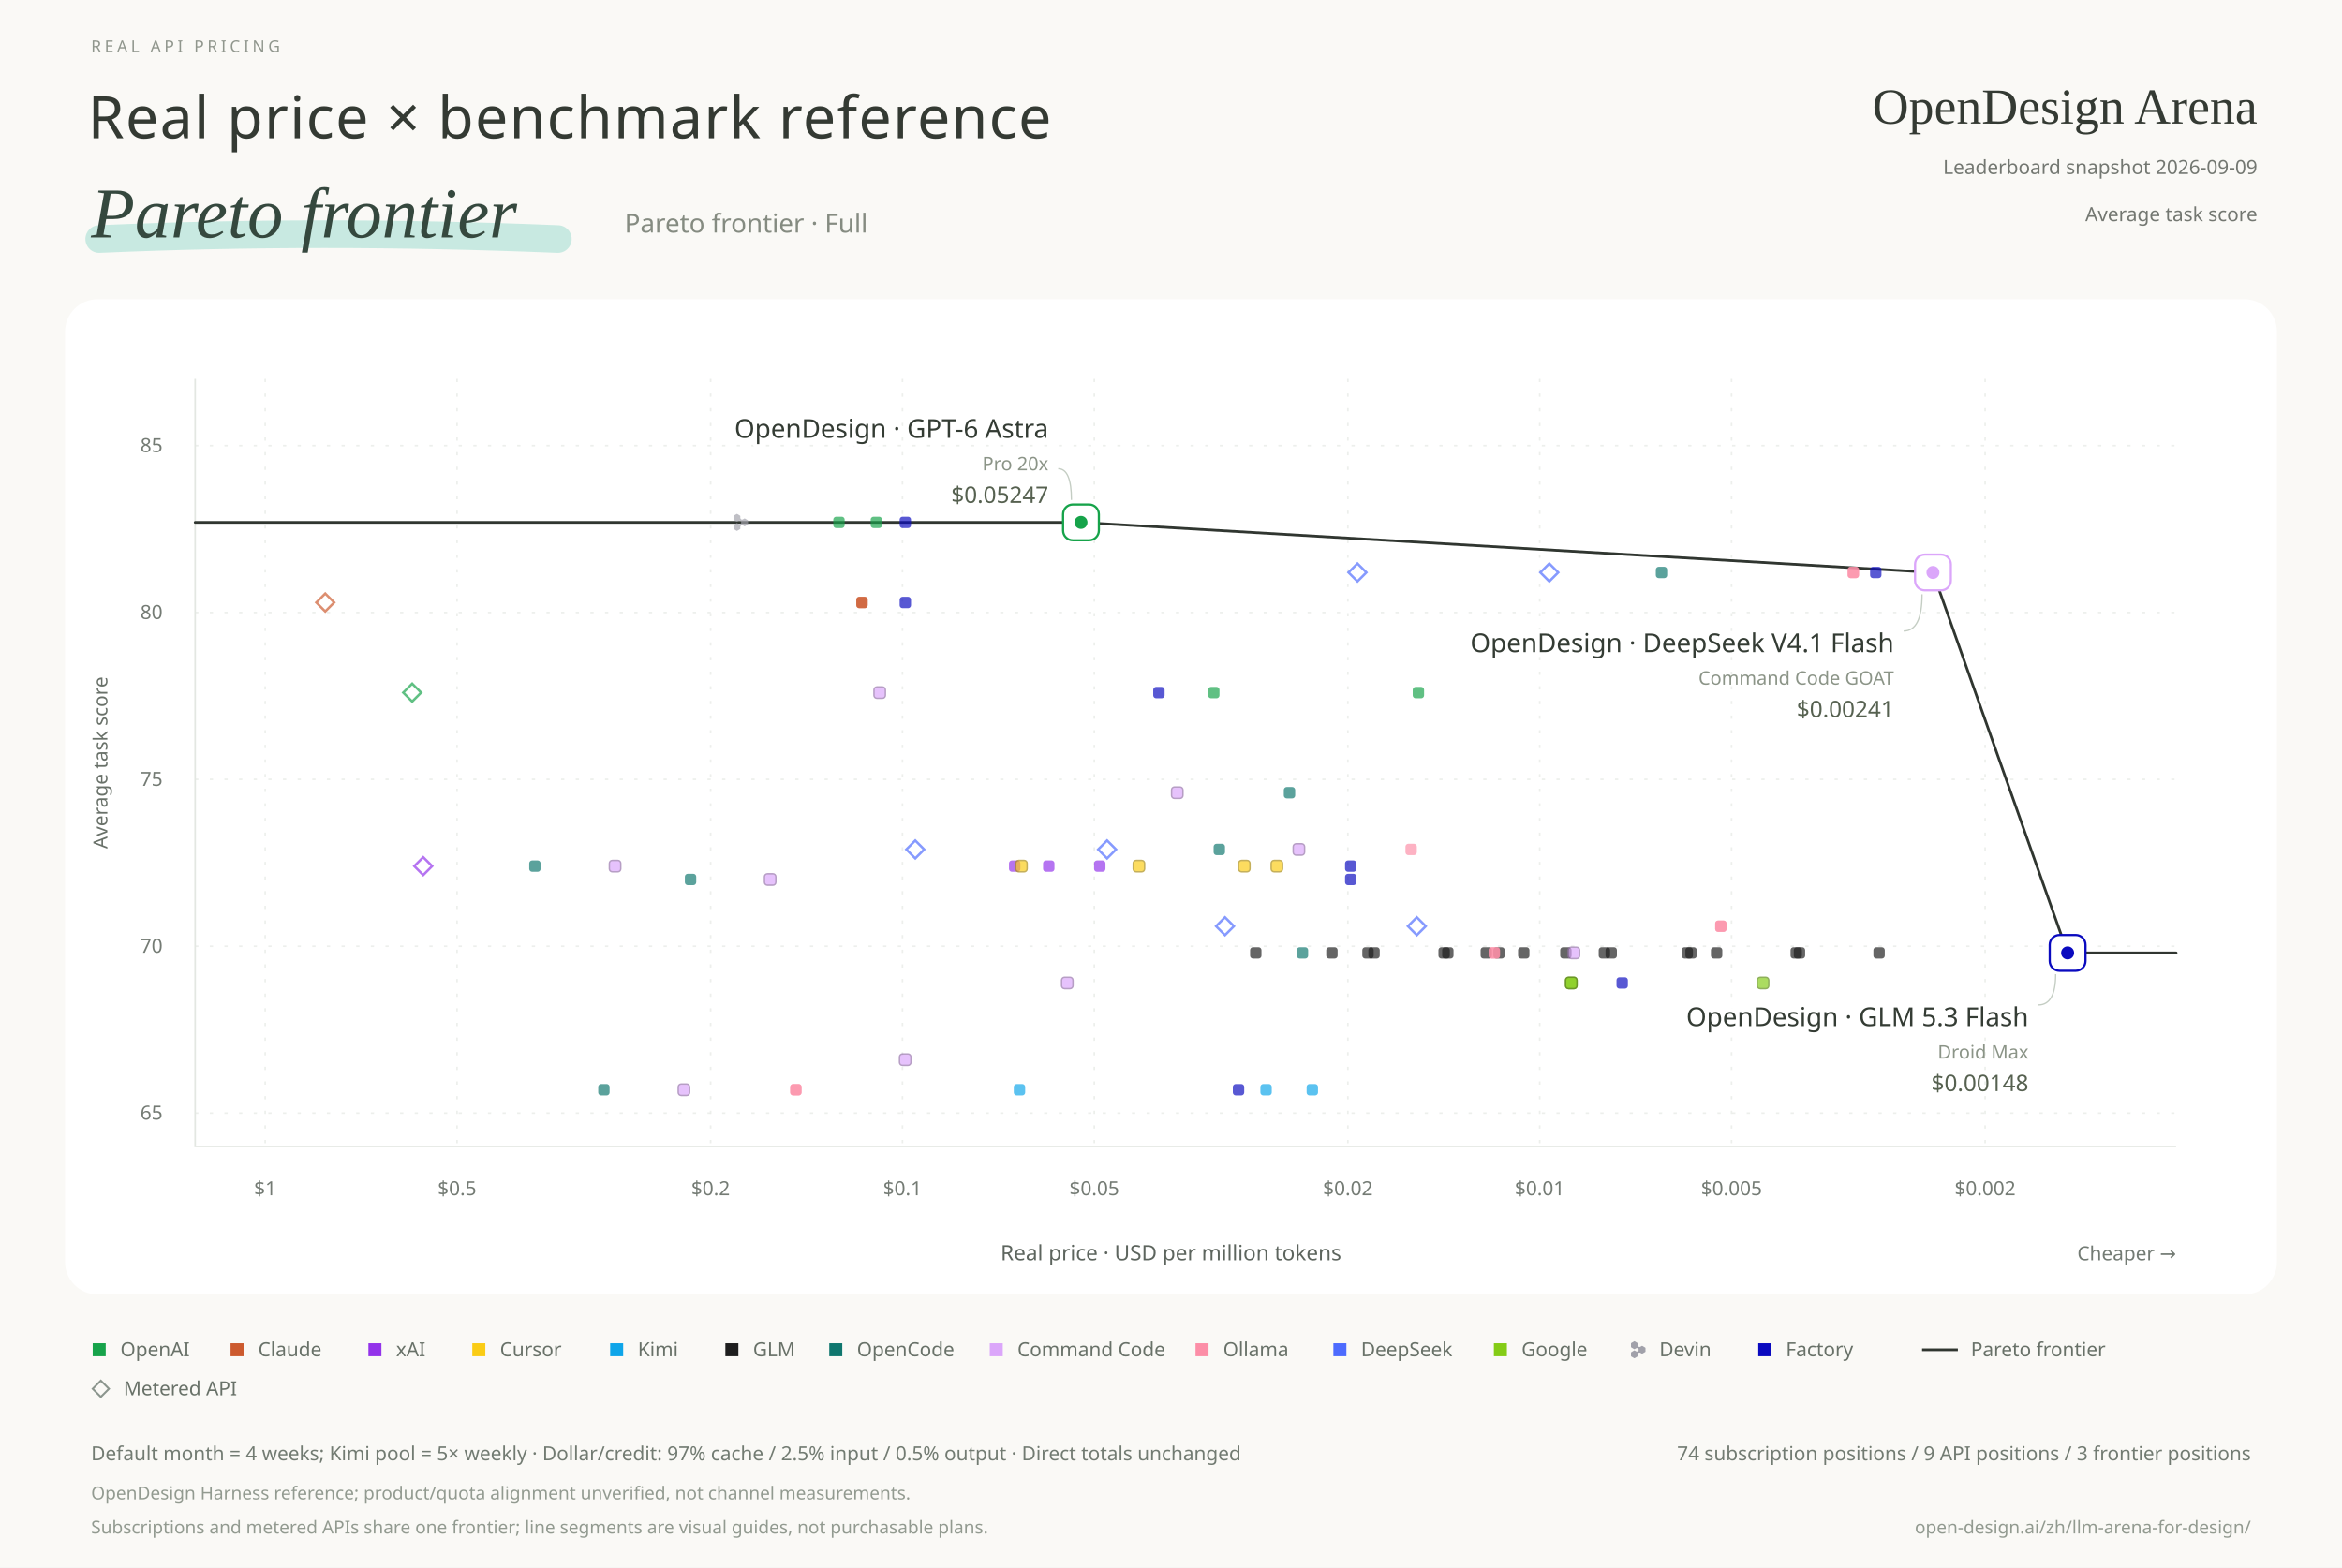
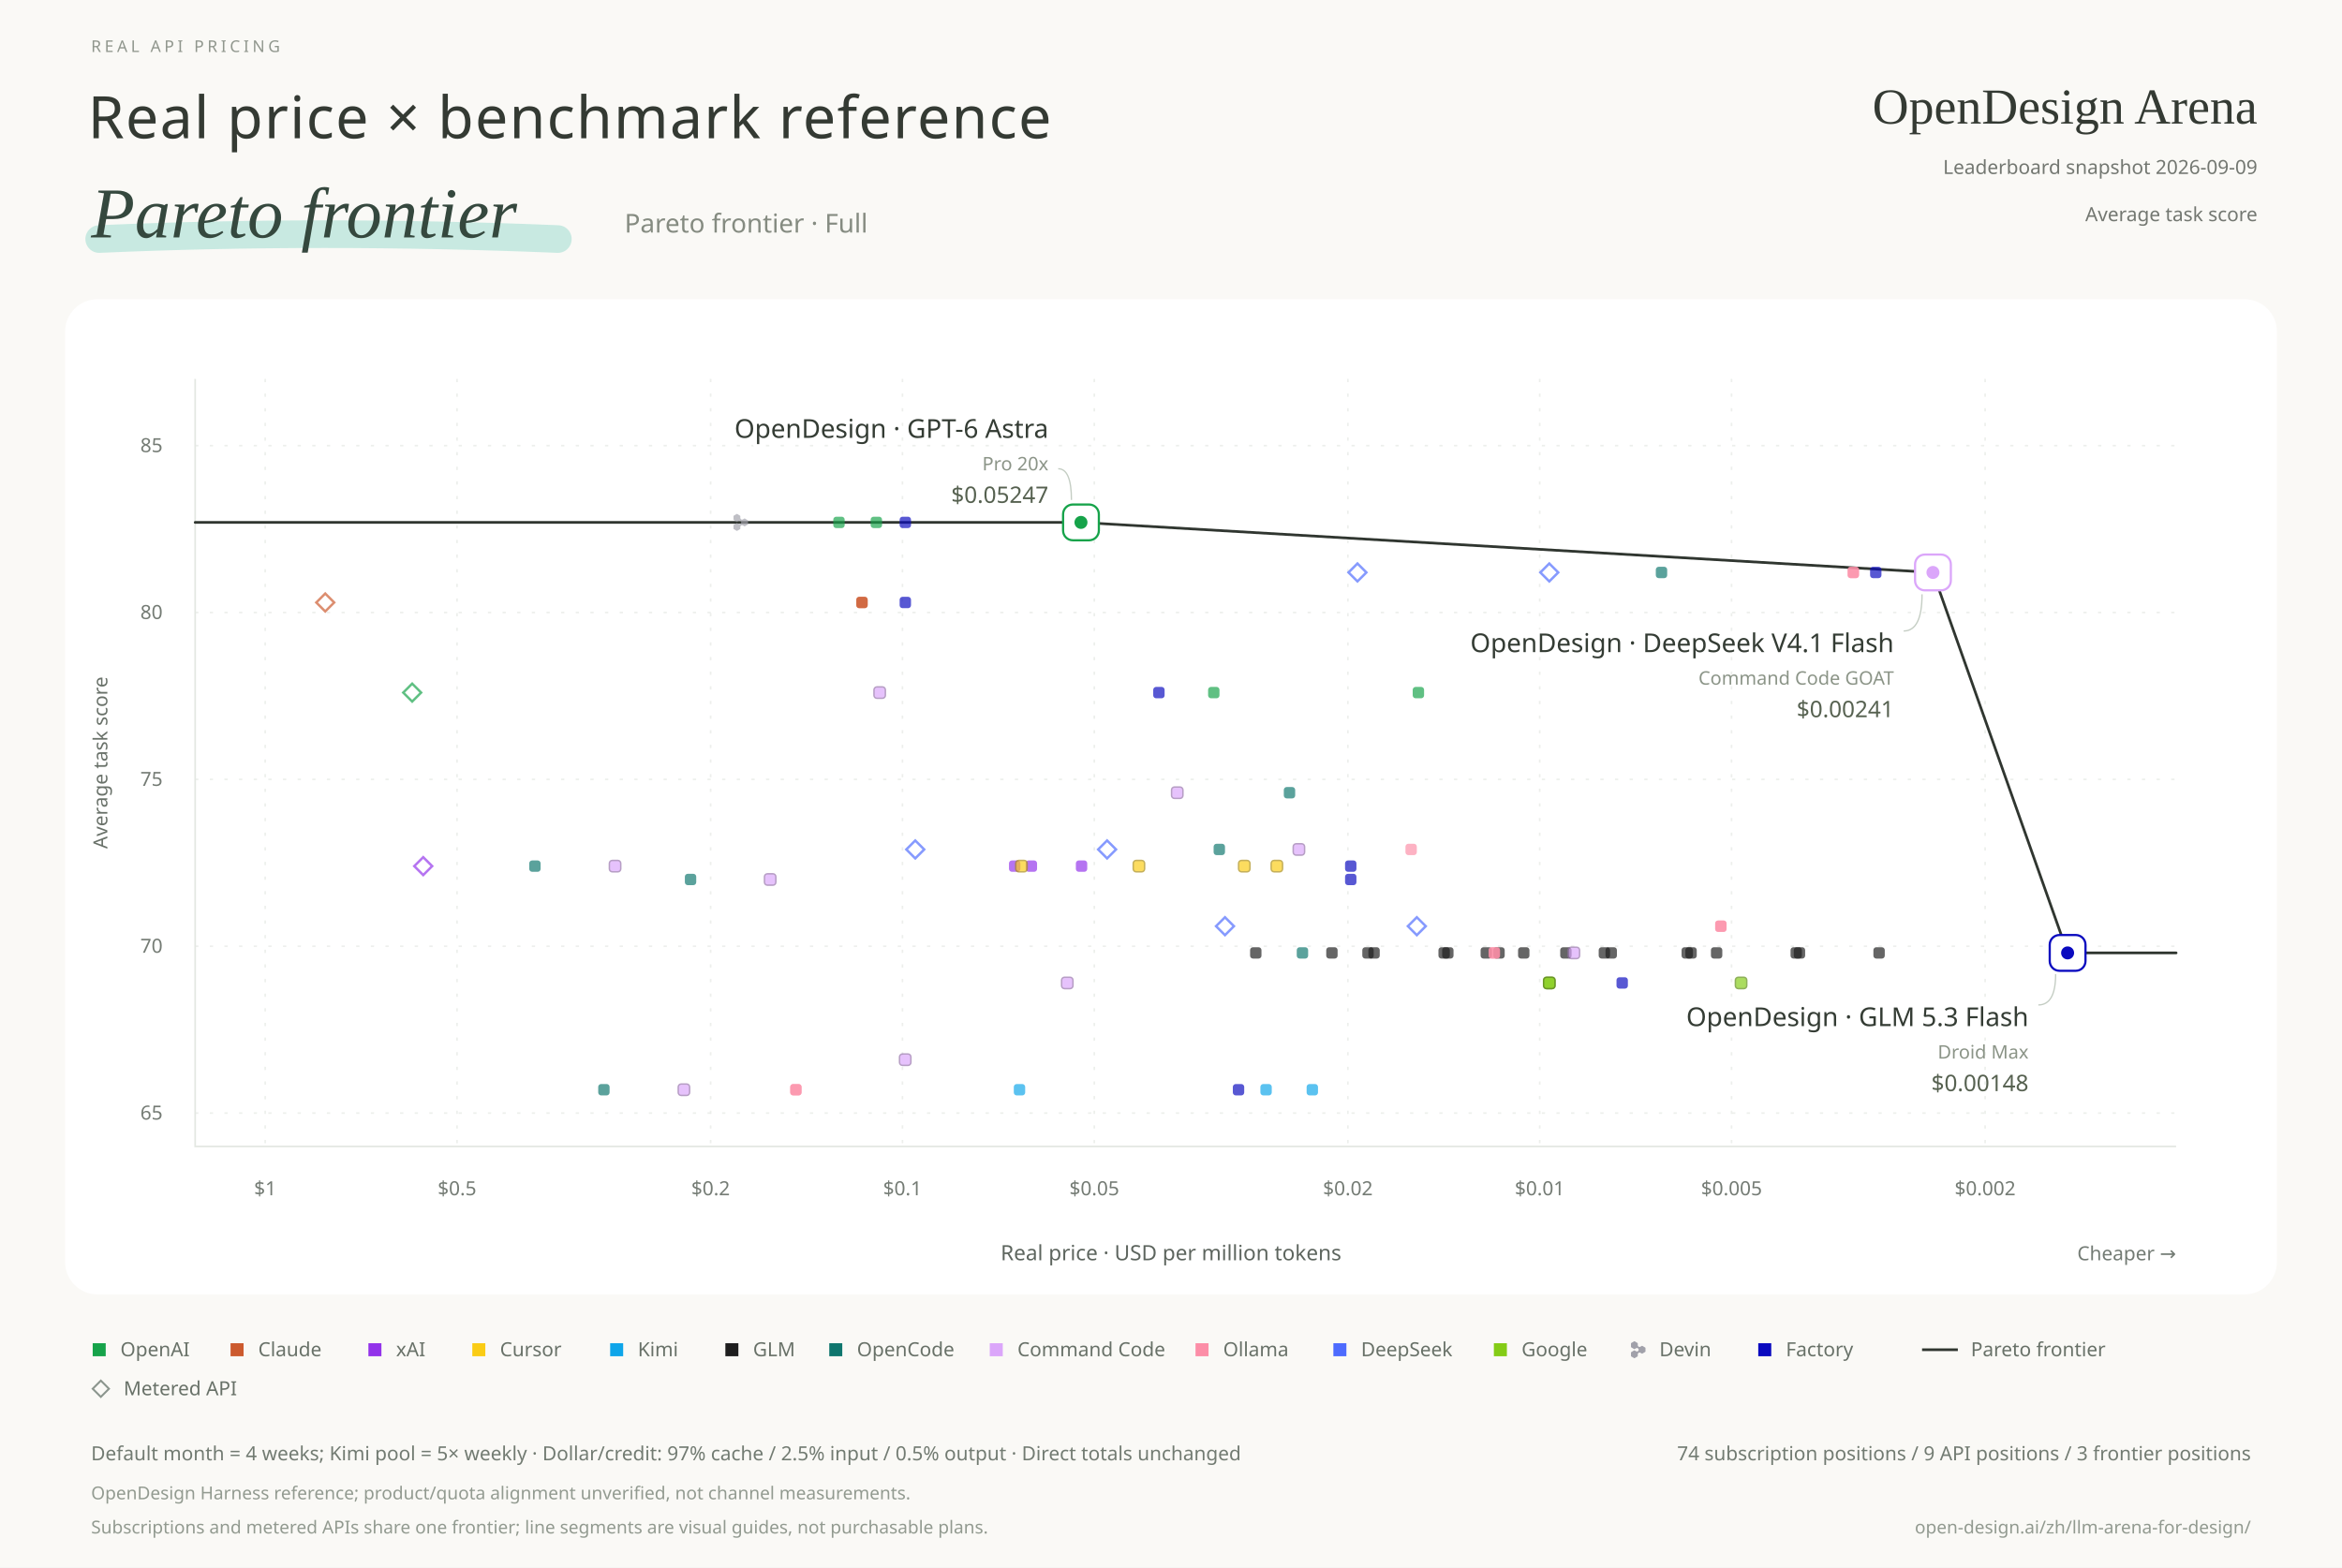
<svg xmlns="http://www.w3.org/2000/svg" width="1440" height="964" viewBox="0 0 1440 964" role="img" aria-labelledby="title desc">
  <style>text{font-family:"Microsoft YaHei","Segoe UI",sans-serif} .serif{font-family:"Times New Roman",serif} .number{font-family:"Segoe UI",sans-serif;font-variant-numeric:tabular-nums} .label-name{paint-order:stroke;stroke:#fff;stroke-width:5px;stroke-linejoin:round} .point:hover{opacity:1}</style>
  <rect width="1440" height="964" fill="#FAF9F6" />
  <text x="56.000" y="32.000" font-size="10" fill="#90968D" text-anchor="start" font-weight="400" letter-spacing="2.1">REAL API PRICING</text>
  <text x="54.000" y="85.000" font-size="36" fill="#343A33" text-anchor="start" font-weight="300" letter-spacing=".8">Real price × benchmark reference</text>
  <path d="M61 147 Q197 141 343 147" stroke="#9FDDD0" stroke-width="17" stroke-linecap="round" opacity=".55" fill="none" />
  <text x="56.000" y="146.000" font-size="44" fill="#35483E" text-anchor="start" font-weight="400" class="serif" font-style="italic">Pareto frontier</text>
  <text x="384.000" y="143.000" font-size="16" fill="#858B81" text-anchor="start" font-weight="300">Pareto frontier · Full</text>
  <text x="1388.000" y="76.000" font-size="31" fill="#343A33" text-anchor="end" font-weight="400" class="serif">OpenDesign Arena</text>
  <text x="1388.000" y="107.000" font-size="12" fill="#737771" text-anchor="end" font-weight="400">Leaderboard snapshot  2026-09-09</text>
  <text x="1388.000" y="136.000" font-size="12" fill="#737771" text-anchor="end" font-weight="400">Average task score</text>
  <rect x="40" y="184" width="1360" height="612" rx="20" fill="#FFFFFF" />
  <path d="M1220.574 233V705" stroke="#E8EBE7" stroke-dasharray="2 7" opacity=".8" />
  <text x="1220.574" y="735.000" font-size="12" fill="#747B74" text-anchor="middle" font-weight="400" class="number">$0.002</text>
  <path d="M1064.654 233V705" stroke="#E8EBE7" stroke-dasharray="2 7" opacity=".8" />
  <text x="1064.654" y="735.000" font-size="12" fill="#747B74" text-anchor="middle" font-weight="400" class="number">$0.005</text>
  <path d="M946.705 233V705" stroke="#E8EBE7" stroke-dasharray="2 7" opacity=".8" />
  <text x="946.705" y="735.000" font-size="12" fill="#747B74" text-anchor="middle" font-weight="400" class="number">$0.01</text>
  <path d="M828.756 233V705" stroke="#E8EBE7" stroke-dasharray="2 7" opacity=".8" />
  <text x="828.756" y="735.000" font-size="12" fill="#747B74" text-anchor="middle" font-weight="400" class="number">$0.02</text>
  <path d="M672.835 233V705" stroke="#E8EBE7" stroke-dasharray="2 7" opacity=".8" />
  <text x="672.835" y="735.000" font-size="12" fill="#747B74" text-anchor="middle" font-weight="400" class="number">$0.05</text>
  <path d="M554.886 233V705" stroke="#E8EBE7" stroke-dasharray="2 7" opacity=".8" />
  <text x="554.886" y="735.000" font-size="12" fill="#747B74" text-anchor="middle" font-weight="400" class="number">$0.1</text>
  <path d="M436.937 233V705" stroke="#E8EBE7" stroke-dasharray="2 7" opacity=".8" />
  <text x="436.937" y="735.000" font-size="12" fill="#747B74" text-anchor="middle" font-weight="400" class="number">$0.2</text>
  <path d="M281.016 233V705" stroke="#E8EBE7" stroke-dasharray="2 7" opacity=".8" />
  <text x="281.016" y="735.000" font-size="12" fill="#747B74" text-anchor="middle" font-weight="400" class="number">$0.5</text>
  <path d="M163.067 233V705" stroke="#E8EBE7" stroke-dasharray="2 7" opacity=".8" />
  <text x="163.067" y="735.000" font-size="12" fill="#747B74" text-anchor="middle" font-weight="400" class="number">$1</text>
  <path d="M120 684.478H1338" stroke="#E8EBE7" stroke-dasharray="2 7" opacity=".8" />
  <text x="100.000" y="688.478" font-size="12" fill="#747B74" text-anchor="end" font-weight="400" class="number">65</text>
  <path d="M120 581.870H1338" stroke="#E8EBE7" stroke-dasharray="2 7" opacity=".8" />
  <text x="100.000" y="585.870" font-size="12" fill="#747B74" text-anchor="end" font-weight="400" class="number">70</text>
  <path d="M120 479.261H1338" stroke="#E8EBE7" stroke-dasharray="2 7" opacity=".8" />
  <text x="100.000" y="483.261" font-size="12" fill="#747B74" text-anchor="end" font-weight="400" class="number">75</text>
  <path d="M120 376.652H1338" stroke="#E8EBE7" stroke-dasharray="2 7" opacity=".8" />
  <text x="100.000" y="380.652" font-size="12" fill="#747B74" text-anchor="end" font-weight="400" class="number">80</text>
  <path d="M120 274.043H1338" stroke="#E8EBE7" stroke-dasharray="2 7" opacity=".8" />
  <text x="100.000" y="278.043" font-size="12" fill="#747B74" text-anchor="end" font-weight="400" class="number">85</text>
  <path d="M120 233V705H1338" fill="none" stroke="#E3E7E2" />
  <text x="66.000" y="469.000" font-size="12" fill="#697169" text-anchor="middle" font-weight="400" transform="rotate(-90 66 469.0)">Average task score</text>
  <text x="720.000" y="775.000" font-size="13" fill="#5D655E" text-anchor="middle" font-weight="400">Real price · USD per million tokens</text>
  <text x="1338.000" y="775.000" font-size="12" fill="#737B74" text-anchor="end" font-weight="400">Cheaper →</text>
  <path id="frontier" d="M120.000,321.243 L664.643,321.243 L1188.490,352.026 L1271.288,585.974 L1338.000,585.974" fill="none" stroke="#303630" stroke-width="1.65" stroke-linecap="round" stroke-linejoin="round" />
  <g class="point" data-billing="subscription" data-frontier="false" data-price="0.032467532" data-score="77.6" data-x="746.309" data-y="425.904" transform="translate(746.309 425.904)">
    <rect x="-3.5" y="-3.5" width="7" height="7" rx="1.8" fill="#16A34A" opacity=".68" />
  </g>
  <g class="point" data-billing="subscription" data-frontier="false" data-price="0.015501473" data-score="77.6" data-x="872.113" data-y="425.904" transform="translate(872.113 425.904)">
    <rect x="-3.5" y="-3.5" width="7" height="7" rx="1.8" fill="#16A34A" opacity=".68" />
  </g>
  <g class="point" data-billing="subscription" data-frontier="false" data-price="0.12578616" data-score="82.7" data-x="515.848" data-y="321.243" transform="translate(515.848 321.243)">
    <rect x="-3.5" y="-3.5" width="7" height="7" rx="1.8" fill="#16A34A" opacity=".68" />
  </g>
  <g class="point" data-billing="subscription" data-frontier="true" data-price="0.052465897" data-score="82.7" data-x="664.643" data-y="321.243" transform="translate(664.643 321.243)">
    <rect x="-11" y="-11" width="22" height="22" rx="6" fill="#FFF" stroke="#16A34A" stroke-width="1.35" />
    <circle r="4" fill="#16A34A" />
  </g>
  <g class="point" data-billing="subscription" data-frontier="false" data-price="0.1793722" data-score="82.7" data-x="455.460" data-y="321.243" transform="translate(455.460 321.243)">
    <path transform="translate(-4.46 -5.23) scale(0.091)" d="M0 38.652V14.835C7.06768e-06 13.788 0.546 12.821 1.431 12.298L21.581 0.393C22.467 -0.131 23.558 -0.131 24.444 0.393L44.594 12.298C45.48 12.821 46.025 13.788 46.025 14.835V26.998C46.114 31.04 48.201 34.938 51.872 37.108C55.544 39.277 59.886 39.178 63.351 37.235L73.644 31.153C74.53 30.63 75.621 30.63 76.507 31.153L96.657 43.058C97.543 43.582 98.088 44.549 98.088 45.596V69.406C98.088 70.453 97.543 71.42 96.657 71.943L76.507 83.849C75.621 84.372 74.53 84.372 73.644 83.849L63.434 77.816C59.956 75.828 55.574 75.71 51.873 77.896C48.202 80.065 46.115 83.963 46.026 88.005V100.165C46.026 101.212 45.48 102.179 44.595 102.702L24.445 114.607C23.559 115.131 22.468 115.131 21.582 114.607L1.432 102.702C0.547 102.179 0.001 101.212 0.001 100.165V76.355C0.001 75.308 0.547 74.341 1.432 73.817L21.582 61.912C22.468 61.389 23.559 61.389 24.445 61.912L34.762 68.008C38.222 69.937 42.553 70.031 46.215 67.867C49.916 65.68 52.006 61.737 52.063 57.66C51.975 53.619 49.887 49.303 46.216 47.133C42.545 44.964 38.202 45.063 34.737 47.006L24.397 53.15C23.507 53.679 22.409 53.678 21.52 53.149L1.423 41.184C0.542 40.66 -7.06754e-06 39.695 0 38.652Z" fill="#A1A1AA" opacity="0.68" />
  </g>
-   <g class="point" data-billing="subscription" data-frontier="false" data-price="0.0089201249" data-score="68.9" data-x="966.150" data-y="604.443" transform="translate(966.150 604.443)">
+   <g class="point" data-billing="subscription" data-frontier="false" data-price="0.0096570048" data-score="68.9" data-x="952.644" data-y="604.443" transform="translate(952.644 604.443)">
    <rect x="-3.5" y="-3.5" width="7" height="7" rx="1.8" fill="#84CC16" opacity=".68" stroke="#5A8B0F" stroke-width=".9" />
  </g>
-   <g class="point" data-billing="subscription" data-frontier="false" data-price="0.0089236948" data-score="68.9" data-x="966.082" data-y="604.443" transform="translate(966.082 604.443)">
+   <g class="point" data-billing="subscription" data-frontier="false" data-price="0.0096608696" data-score="68.9" data-x="952.576" data-y="604.443" transform="translate(952.576 604.443)">
    <rect x="-3.5" y="-3.5" width="7" height="7" rx="1.8" fill="#84CC16" opacity=".68" stroke="#5A8B0F" stroke-width=".9" />
  </g>
-   <g class="point" data-billing="subscription" data-frontier="false" data-price="0.0044620705" data-score="68.9" data-x="1084.023" data-y="604.443" transform="translate(1084.023 604.443)">
+   <g class="point" data-billing="subscription" data-frontier="false" data-price="0.0048306763" data-score="68.9" data-x="1070.516" data-y="604.443" transform="translate(1070.516 604.443)">
    <rect x="-3.5" y="-3.5" width="7" height="7" rx="1.8" fill="#84CC16" opacity=".68" stroke="#5A8B0F" stroke-width=".9" />
  </g>
  <g class="point" data-billing="subscription" data-frontier="false" data-price="0.11574074" data-score="80.3" data-x="530.011" data-y="370.496" transform="translate(530.011 370.496)">
    <rect x="-3.5" y="-3.5" width="7" height="7" rx="1.8" fill="#CC5A2E" opacity=".68" />
  </g>
-   <g class="point" data-billing="subscription" data-frontier="false" data-price="0.058939096" data-score="72.4" data-x="644.846" data-y="532.617" transform="translate(644.846 532.617)">
+   <g class="point" data-billing="subscription" data-frontier="false" data-price="0.062761506" data-score="72.4" data-x="634.153" data-y="532.617" transform="translate(634.153 532.617)">
    <rect x="-3.5" y="-3.5" width="7" height="7" rx="1.8" fill="#9333EA" opacity=".68" />
  </g>
-   <g class="point" data-billing="subscription" data-frontier="false" data-price="0.049019608" data-score="72.4" data-x="676.205" data-y="532.617" transform="translate(676.205 532.617)">
+   <g class="point" data-billing="subscription" data-frontier="false" data-price="0.052356021" data-score="72.4" data-x="665.000" data-y="532.617" transform="translate(665.000 532.617)">
    <rect x="-3.5" y="-3.5" width="7" height="7" rx="1.8" fill="#9333EA" opacity=".68" />
  </g>
  <g class="point" data-billing="subscription" data-frontier="false" data-price="0.066666667" data-score="72.4" data-x="623.882" data-y="532.617" transform="translate(623.882 532.617)">
    <rect x="-3.5" y="-3.5" width="7" height="7" rx="1.8" fill="#9333EA" opacity=".68" />
  </g>
  <g class="point" data-billing="subscription" data-frontier="false" data-price="0.025849813" data-score="72.4" data-x="785.096" data-y="532.617" transform="translate(785.096 532.617)">
    <rect x="-3.5" y="-3.5" width="7" height="7" rx="1.8" fill="#FACC15" opacity=".68" stroke="#AA8B0E" stroke-width=".9" />
  </g>
  <g class="point" data-billing="subscription" data-frontier="false" data-price="0.065061809" data-score="72.4" data-x="628.028" data-y="532.617" transform="translate(628.028 532.617)">
    <rect x="-3.5" y="-3.5" width="7" height="7" rx="1.8" fill="#FACC15" opacity=".68" stroke="#AA8B0E" stroke-width=".9" />
  </g>
  <g class="point" data-billing="subscription" data-frontier="false" data-price="0.042553191" data-score="72.4" data-x="700.277" data-y="532.617" transform="translate(700.277 532.617)">
    <rect x="-3.5" y="-3.5" width="7" height="7" rx="1.8" fill="#FACC15" opacity=".68" stroke="#AA8B0E" stroke-width=".9" />
  </g>
  <g class="point" data-billing="subscription" data-frontier="false" data-price="0.029081039" data-score="72.4" data-x="765.054" data-y="532.617" transform="translate(765.054 532.617)">
    <rect x="-3.5" y="-3.5" width="7" height="7" rx="1.8" fill="#FACC15" opacity=".68" stroke="#AA8B0E" stroke-width=".9" />
  </g>
  <g class="point" data-billing="subscription" data-frontier="false" data-price="0.026878015" data-score="65.7" data-x="778.459" data-y="670.113" transform="translate(778.459 670.113)">
    <rect x="-3.5" y="-3.5" width="7" height="7" rx="1.8" fill="#0EA5E9" opacity=".68" />
  </g>
  <g class="point" data-billing="subscription" data-frontier="false" data-price="0.065517241" data-score="65.7" data-x="626.841" data-y="670.113" transform="translate(626.841 670.113)">
    <rect x="-3.5" y="-3.5" width="7" height="7" rx="1.8" fill="#0EA5E9" opacity=".68" />
  </g>
  <g class="point" data-billing="subscription" data-frontier="false" data-price="0.022742936" data-score="65.7" data-x="806.886" data-y="670.113" transform="translate(806.886 670.113)">
    <rect x="-3.5" y="-3.5" width="7" height="7" rx="1.8" fill="#0EA5E9" opacity=".68" />
  </g>
  <g class="point" data-billing="subscription" data-frontier="false" data-price="0.027896583" data-score="69.8" data-x="772.129" data-y="585.974" transform="translate(772.129 585.974)">
    <rect x="-3.5" y="-3.5" width="7" height="7" rx="1.8" fill="#1E1E1E" opacity=".68" />
  </g>
  <g class="point" data-billing="subscription" data-frontier="false" data-price="0.018597722" data-score="69.8" data-x="841.125" data-y="585.974" transform="translate(841.125 585.974)">
    <rect x="-3.5" y="-3.5" width="7" height="7" rx="1.8" fill="#1E1E1E" opacity=".68" />
  </g>
  <g class="point" data-billing="subscription" data-frontier="false" data-price="0.013937124" data-score="69.8" data-x="890.215" data-y="585.974" transform="translate(890.215 585.974)">
    <rect x="-3.5" y="-3.5" width="7" height="7" rx="1.8" fill="#1E1E1E" opacity=".68" />
  </g>
  <g class="point" data-billing="subscription" data-frontier="false" data-price="0.011584174" data-score="69.8" data-x="921.681" data-y="585.974" transform="translate(921.681 585.974)">
    <rect x="-3.5" y="-3.5" width="7" height="7" rx="1.8" fill="#1E1E1E" opacity=".68" />
  </g>
  <g class="point" data-billing="subscription" data-frontier="false" data-price="0.0077227827" data-score="69.8" data-x="990.677" data-y="585.974" transform="translate(990.677 585.974)">
    <rect x="-3.5" y="-3.5" width="7" height="7" rx="1.8" fill="#1E1E1E" opacity=".68" />
  </g>
  <g class="point" data-billing="subscription" data-frontier="false" data-price="0.0057874497" data-score="69.8" data-x="1039.767" data-y="585.974" transform="translate(1039.767 585.974)">
    <rect x="-3.5" y="-3.5" width="7" height="7" rx="1.8" fill="#1E1E1E" opacity=".68" />
  </g>
  <g class="point" data-billing="subscription" data-frontier="false" data-price="0.021186933" data-score="69.8" data-x="818.945" data-y="585.974" transform="translate(818.945 585.974)">
    <rect x="-3.5" y="-3.5" width="7" height="7" rx="1.8" fill="#1E1E1E" opacity=".68" />
  </g>
  <g class="point" data-billing="subscription" data-frontier="false" data-price="0.014124622" data-score="69.8" data-x="887.941" data-y="585.974" transform="translate(887.941 585.974)">
    <rect x="-3.5" y="-3.5" width="7" height="7" rx="1.8" fill="#1E1E1E" opacity=".68" />
  </g>
  <g class="point" data-billing="subscription" data-frontier="false" data-price="0.010593466" data-score="69.8" data-x="936.894" data-y="585.974" transform="translate(936.894 585.974)">
    <rect x="-3.5" y="-3.5" width="7" height="7" rx="1.8" fill="#1E1E1E" opacity=".68" />
  </g>
  <g class="point" data-billing="subscription" data-frontier="false" data-price="0.0058677565" data-score="69.8" data-x="1037.422" data-y="585.974" transform="translate(1037.422 585.974)">
    <rect x="-3.5" y="-3.5" width="7" height="7" rx="1.8" fill="#1E1E1E" opacity=".68" />
  </g>
  <g class="point" data-billing="subscription" data-frontier="false" data-price="0.0039118376" data-score="69.8" data-x="1106.418" data-y="585.974" transform="translate(1106.418 585.974)">
    <rect x="-3.5" y="-3.5" width="7" height="7" rx="1.8" fill="#1E1E1E" opacity=".68" />
  </g>
  <g class="point" data-billing="subscription" data-frontier="false" data-price="0.0029338782" data-score="69.8" data-x="1155.371" data-y="585.974" transform="translate(1155.371 585.974)">
    <rect x="-3.5" y="-3.5" width="7" height="7" rx="1.8" fill="#1E1E1E" opacity=".68" />
  </g>
  <g class="point" data-billing="subscription" data-frontier="false" data-price="0.018195371" data-score="69.8" data-x="844.847" data-y="585.974" transform="translate(844.847 585.974)">
    <rect x="-3.5" y="-3.5" width="7" height="7" rx="1.8" fill="#1E1E1E" opacity=".68" />
  </g>
  <g class="point" data-billing="subscription" data-frontier="false" data-price="0.012129322" data-score="69.8" data-x="913.856" data-y="585.974" transform="translate(913.856 585.974)">
    <rect x="-3.5" y="-3.5" width="7" height="7" rx="1.8" fill="#1E1E1E" opacity=".68" />
  </g>
  <g class="point" data-billing="subscription" data-frontier="false" data-price="0.009097165" data-score="69.8" data-x="962.806" data-y="585.974" transform="translate(962.806 585.974)">
    <rect x="-3.5" y="-3.5" width="7" height="7" rx="1.8" fill="#1E1E1E" opacity=".68" />
  </g>
  <g class="point" data-billing="subscription" data-frontier="false" data-price="0.0079161679" data-score="69.8" data-x="986.468" data-y="585.974" transform="translate(986.468 585.974)">
    <rect x="-3.5" y="-3.5" width="7" height="7" rx="1.8" fill="#1E1E1E" opacity=".68" />
  </g>
  <g class="point" data-billing="subscription" data-frontier="false" data-price="0.0052770427" data-score="69.8" data-x="1055.477" data-y="585.974" transform="translate(1055.477 585.974)">
    <rect x="-3.5" y="-3.5" width="7" height="7" rx="1.8" fill="#1E1E1E" opacity=".68" />
  </g>
  <g class="point" data-billing="subscription" data-frontier="false" data-price="0.0039578575" data-score="69.8" data-x="1104.427" data-y="585.974" transform="translate(1104.427 585.974)">
    <rect x="-3.5" y="-3.5" width="7" height="7" rx="1.8" fill="#1E1E1E" opacity=".68" />
  </g>
  <g class="point" data-billing="subscription" data-frontier="false" data-price="0.37735849" data-score="72.4" data-x="328.903" data-y="532.617" transform="translate(328.903 532.617)">
    <rect x="-3.5" y="-3.5" width="7" height="7" rx="1.8" fill="#0F766E" opacity=".68" />
  </g>
  <g class="point" data-billing="subscription" data-frontier="false" data-price="0.02356823" data-score="69.8" data-x="800.820" data-y="585.974" transform="translate(800.820 585.974)">
    <rect x="-3.5" y="-3.5" width="7" height="7" rx="1.8" fill="#0F766E" opacity=".68" />
  </g>
  <g class="point" data-billing="subscription" data-frontier="false" data-price="0.29411765" data-score="65.7" data-x="371.311" data-y="670.113" transform="translate(371.311 670.113)">
    <rect x="-3.5" y="-3.5" width="7" height="7" rx="1.8" fill="#0F766E" opacity=".68" />
  </g>
  <g class="point" data-billing="subscription" data-frontier="false" data-price="0.21505376" data-score="72" data-x="424.588" data-y="540.826" transform="translate(424.588 540.826)">
    <rect x="-3.5" y="-3.5" width="7" height="7" rx="1.8" fill="#0F766E" opacity=".68" />
  </g>
  <g class="point" data-billing="subscription" data-frontier="false" data-price="0.0064399794" data-score="81.2" data-x="1021.587" data-y="352.026" transform="translate(1021.587 352.026)">
    <rect x="-3.5" y="-3.5" width="7" height="7" rx="1.8" fill="#0F766E" opacity=".68" />
  </g>
  <g class="point" data-billing="subscription" data-frontier="false" data-price="0.031826862" data-score="72.9" data-x="749.701" data-y="522.357" transform="translate(749.701 522.357)">
    <rect x="-3.5" y="-3.5" width="7" height="7" rx="1.8" fill="#0F766E" opacity=".68" />
  </g>
  <g class="point" data-billing="subscription" data-frontier="false" data-price="0.024697456" data-score="74.6" data-x="792.856" data-y="487.470" transform="translate(792.856 487.470)">
    <rect x="-3.5" y="-3.5" width="7" height="7" rx="1.8" fill="#0F766E" opacity=".68" />
  </g>
  <g class="point" data-billing="subscription" data-frontier="false" data-price="0.10857763" data-score="77.6" data-x="540.882" data-y="425.904" transform="translate(540.882 425.904)">
    <rect x="-3.5" y="-3.5" width="7" height="7" rx="1.8" fill="#DBA6FA" opacity=".68" stroke="#9571AA" stroke-width=".9" />
  </g>
  <g class="point" data-billing="subscription" data-frontier="true" data-price="0.0024149923" data-score="81.2" data-x="1188.490" data-y="352.026" transform="translate(1188.490 352.026)">
    <rect x="-11" y="-11" width="22" height="22" rx="6" fill="#FFF" stroke="#DBA6FA" stroke-width="1.35" />
    <circle r="4" fill="#DBA6FA" />
  </g>
  <g class="point" data-billing="subscription" data-frontier="false" data-price="0.0088378259" data-score="69.8" data-x="967.728" data-y="585.974" transform="translate(967.728 585.974)">
    <rect x="-3.5" y="-3.5" width="7" height="7" rx="1.8" fill="#DBA6FA" opacity=".68" stroke="#9571AA" stroke-width=".9" />
  </g>
  <g class="point" data-billing="subscription" data-frontier="false" data-price="0.055126792" data-score="68.9" data-x="656.225" data-y="604.443" transform="translate(656.225 604.443)">
    <rect x="-3.5" y="-3.5" width="7" height="7" rx="1.8" fill="#DBA6FA" opacity=".68" stroke="#9571AA" stroke-width=".9" />
  </g>
  <g class="point" data-billing="subscription" data-frontier="false" data-price="0.023872046" data-score="72.9" data-x="798.640" data-y="522.357" transform="translate(798.640 522.357)">
    <rect x="-3.5" y="-3.5" width="7" height="7" rx="1.8" fill="#DBA6FA" opacity=".68" stroke="#9571AA" stroke-width=".9" />
  </g>
  <g class="point" data-billing="subscription" data-frontier="false" data-price="0.16129032" data-score="72" data-x="473.541" data-y="540.826" transform="translate(473.541 540.826)">
    <rect x="-3.5" y="-3.5" width="7" height="7" rx="1.8" fill="#DBA6FA" opacity=".68" stroke="#9571AA" stroke-width=".9" />
  </g>
  <g class="point" data-billing="subscription" data-frontier="false" data-price="0.03705076" data-score="74.6" data-x="723.839" data-y="487.470" transform="translate(723.839 487.470)">
    <rect x="-3.5" y="-3.5" width="7" height="7" rx="1.8" fill="#DBA6FA" opacity=".68" stroke="#9571AA" stroke-width=".9" />
  </g>
  <g class="point" data-billing="subscription" data-frontier="false" data-price="0.099009901" data-score="66.6" data-x="556.579" data-y="651.643" transform="translate(556.579 651.643)">
    <rect x="-3.5" y="-3.5" width="7" height="7" rx="1.8" fill="#DBA6FA" opacity=".68" stroke="#9571AA" stroke-width=".9" />
  </g>
  <g class="point" data-billing="subscription" data-frontier="false" data-price="0.22026432" data-score="65.7" data-x="420.514" data-y="670.113" transform="translate(420.514 670.113)">
    <rect x="-3.5" y="-3.5" width="7" height="7" rx="1.8" fill="#DBA6FA" opacity=".68" stroke="#9571AA" stroke-width=".9" />
  </g>
  <g class="point" data-billing="subscription" data-frontier="false" data-price="0.28248588" data-score="72.4" data-x="378.177" data-y="532.617" transform="translate(378.177 532.617)">
    <rect x="-3.5" y="-3.5" width="7" height="7" rx="1.8" fill="#DBA6FA" opacity=".68" stroke="#9571AA" stroke-width=".9" />
  </g>
  <g class="point" data-billing="subscription" data-frontier="false" data-price="0.0032199897" data-score="81.2" data-x="1139.537" data-y="352.026" transform="translate(1139.537 352.026)">
    <rect x="-3.5" y="-3.5" width="7" height="7" rx="1.8" fill="#FC8EA7" opacity=".68" />
  </g>
  <g class="point" data-billing="subscription" data-frontier="false" data-price="0.0051966949" data-score="70.6" data-x="1058.088" data-y="569.557" transform="translate(1058.088 569.557)">
    <rect x="-3.5" y="-3.5" width="7" height="7" rx="1.8" fill="#FC8EA7" opacity=".68" />
  </g>
  <g class="point" data-billing="subscription" data-frontier="false" data-price="0.015913431" data-score="72.9" data-x="867.650" data-y="522.357" transform="translate(867.650 522.357)">
    <rect x="-3.5" y="-3.5" width="7" height="7" rx="1.8" fill="#FC8EA7" opacity=".68" />
  </g>
  <g class="point" data-billing="subscription" data-frontier="false" data-price="0.011783421" data-score="69.8" data-x="918.779" data-y="585.974" transform="translate(918.779 585.974)">
    <rect x="-3.5" y="-3.5" width="7" height="7" rx="1.8" fill="#FC8EA7" opacity=".68" />
  </g>
  <g class="point" data-billing="subscription" data-frontier="false" data-price="0.14695077" data-score="65.7" data-x="489.385" data-y="670.113" transform="translate(489.385 670.113)">
    <rect x="-3.5" y="-3.5" width="7" height="7" rx="1.8" fill="#FC8EA7" opacity=".68" />
  </g>
  <g class="point" data-billing="subscription" data-frontier="false" data-price="0.0032200001" data-score="81.2" data-x="1139.536" data-y="352.026" transform="translate(1139.536 352.026)">
    <rect x="-3.5" y="-3.5" width="7" height="7" rx="1.8" fill="#FC8EA7" opacity=".68" />
  </g>
  <g class="point" data-billing="subscription" data-frontier="false" data-price="0.0051966679" data-score="70.6" data-x="1058.089" data-y="569.557" transform="translate(1058.089 569.557)">
    <rect x="-3.5" y="-3.5" width="7" height="7" rx="1.8" fill="#FC8EA7" opacity=".68" />
  </g>
  <g class="point" data-billing="subscription" data-frontier="false" data-price="0.011783282" data-score="69.8" data-x="918.781" data-y="585.974" transform="translate(918.781 585.974)">
    <rect x="-3.5" y="-3.5" width="7" height="7" rx="1.8" fill="#FC8EA7" opacity=".68" />
  </g>
  <g class="point" data-billing="subscription" data-frontier="false" data-price="0.14699397" data-score="65.7" data-x="489.335" data-y="670.113" transform="translate(489.335 670.113)">
    <rect x="-3.5" y="-3.5" width="7" height="7" rx="1.8" fill="#FC8EA7" opacity=".68" />
  </g>
  <g class="point" data-billing="subscription" data-frontier="false" data-price="0.11575414" data-score="80.3" data-x="529.991" data-y="370.496" transform="translate(529.991 370.496)">
    <rect x="-3.5" y="-3.5" width="7" height="7" rx="1.8" fill="#CC5A2E" opacity=".68" />
  </g>
  <g class="point" data-billing="subscription" data-frontier="false" data-price="0.10989011" data-score="82.7" data-x="538.838" data-y="321.243" transform="translate(538.838 321.243)">
    <rect x="-3.5" y="-3.5" width="7" height="7" rx="1.8" fill="#16A34A" opacity=".68" />
  </g>
  <g class="point" data-billing="subscription" data-frontier="false" data-price="0.098970705" data-score="80.3" data-x="556.646" data-y="370.496" transform="translate(556.646 370.496)">
    <rect x="-3.5" y="-3.5" width="7" height="7" rx="1.8" fill="#0A0ABF" opacity=".68" />
  </g>
  <g class="point" data-billing="subscription" data-frontier="false" data-price="0.098970705" data-score="82.7" data-x="556.646" data-y="321.243" transform="translate(556.646 321.243)">
    <rect x="-3.5" y="-3.5" width="7" height="7" rx="1.8" fill="#0A0ABF" opacity=".68" />
  </g>
  <g class="point" data-billing="subscription" data-frontier="false" data-price="0.039588282" data-score="77.6" data-x="712.567" data-y="425.904" transform="translate(712.567 425.904)">
    <rect x="-3.5" y="-3.5" width="7" height="7" rx="1.8" fill="#0A0ABF" opacity=".68" />
  </g>
  <g class="point" data-billing="subscription" data-frontier="false" data-price="0.0074228029" data-score="68.9" data-x="997.419" data-y="604.443" transform="translate(997.419 604.443)">
    <rect x="-3.5" y="-3.5" width="7" height="7" rx="1.8" fill="#0A0ABF" opacity=".68" />
  </g>
  <g class="point" data-billing="subscription" data-frontier="false" data-price="0.019794141" data-score="72.4" data-x="830.516" data-y="532.617" transform="translate(830.516 532.617)">
    <rect x="-3.5" y="-3.5" width="7" height="7" rx="1.8" fill="#0A0ABF" opacity=".68" />
  </g>
  <g class="point" data-billing="subscription" data-frontier="true" data-price="0.0014845606" data-score="69.8" data-x="1271.288" data-y="585.974" transform="translate(1271.288 585.974)">
    <rect x="-11" y="-11" width="22" height="22" rx="6" fill="#FFF" stroke="#0A0ABF" stroke-width="1.35" />
    <circle r="4" fill="#0A0ABF" />
  </g>
  <g class="point" data-billing="subscription" data-frontier="false" data-price="0.029691211" data-score="65.7" data-x="761.520" data-y="670.113" transform="translate(761.520 670.113)">
    <rect x="-3.5" y="-3.5" width="7" height="7" rx="1.8" fill="#0A0ABF" opacity=".68" />
  </g>
  <g class="point" data-billing="subscription" data-frontier="false" data-price="0.019794141" data-score="72" data-x="830.516" data-y="540.826" transform="translate(830.516 540.826)">
    <rect x="-3.5" y="-3.5" width="7" height="7" rx="1.8" fill="#0A0ABF" opacity=".68" />
  </g>
  <g class="point" data-billing="subscription" data-frontier="false" data-price="0.0029691211" data-score="81.2" data-x="1153.339" data-y="352.026" transform="translate(1153.339 352.026)">
    <rect x="-3.5" y="-3.5" width="7" height="7" rx="1.8" fill="#0A0ABF" opacity=".68" />
  </g>
  <g class="point" data-billing="metered" data-frontier="false" data-price="0.00966" data-score="81.2" data-x="952.591" data-y="352.026" transform="translate(952.591 352.026)">
    <path d="M0 -5.5L5.5 0 0 5.5 -5.5 0Z" fill="white" stroke="#4D6BFE" stroke-width="1.5" opacity=".68" />
  </g>
  <g class="point" data-billing="metered" data-frontier="false" data-price="0.01932" data-score="81.2" data-x="834.642" data-y="352.026" transform="translate(834.642 352.026)">
    <path d="M0 -5.5L5.5 0 0 5.5 -5.5 0Z" fill="white" stroke="#4D6BFE" stroke-width="1.5" opacity=".68" />
  </g>
  <g class="point" data-billing="metered" data-frontier="false" data-price="0.01559" data-score="70.6" data-x="871.144" data-y="569.557" transform="translate(871.144 569.557)">
    <path d="M0 -5.5L5.5 0 0 5.5 -5.5 0Z" fill="white" stroke="#4D6BFE" stroke-width="1.5" opacity=".68" />
  </g>
  <g class="point" data-billing="metered" data-frontier="false" data-price="0.03118" data-score="70.6" data-x="753.195" data-y="569.557" transform="translate(753.195 569.557)">
    <path d="M0 -5.5L5.5 0 0 5.5 -5.5 0Z" fill="white" stroke="#4D6BFE" stroke-width="1.5" opacity=".68" />
  </g>
  <g class="point" data-billing="metered" data-frontier="false" data-price="0.04774" data-score="72.9" data-x="680.706" data-y="522.357" transform="translate(680.706 522.357)">
    <path d="M0 -5.5L5.5 0 0 5.5 -5.5 0Z" fill="white" stroke="#4D6BFE" stroke-width="1.5" opacity=".68" />
  </g>
  <g class="point" data-billing="metered" data-frontier="false" data-price="0.09548" data-score="72.9" data-x="562.757" data-y="522.357" transform="translate(562.757 522.357)">
    <path d="M0 -5.5L5.5 0 0 5.5 -5.5 0Z" fill="white" stroke="#4D6BFE" stroke-width="1.5" opacity=".68" />
  </g>
  <g class="point" data-billing="metered" data-frontier="false" data-price="0.588" data-score="77.6" data-x="253.429" data-y="425.904" transform="translate(253.429 425.904)">
    <path d="M0 -5.5L5.5 0 0 5.5 -5.5 0Z" fill="white" stroke="#16A34A" stroke-width="1.5" opacity=".68" />
  </g>
  <g class="point" data-billing="metered" data-frontier="false" data-price="0.565" data-score="72.4" data-x="260.219" data-y="532.617" transform="translate(260.219 532.617)">
    <path d="M0 -5.5L5.5 0 0 5.5 -5.5 0Z" fill="white" stroke="#9333EA" stroke-width="1.5" opacity=".68" />
  </g>
  <g class="point" data-billing="metered" data-frontier="false" data-price="0.805" data-score="80.3" data-x="199.978" data-y="370.496" transform="translate(199.978 370.496)">
    <path d="M0 -5.5L5.5 0 0 5.5 -5.5 0Z" fill="white" stroke="#CC5A2E" stroke-width="1.5" opacity=".68" />
  </g>
  <g class="front-label" data-model="gpt-6-astra">
    <path d="M658.785,307.435Q658.785,288.243 650.643,288.243" stroke="#C4CDC3" stroke-width=".8" fill="none" />
    <text x="644.643" y="269.243" font-size="16" fill="#343C34" text-anchor="end" font-weight="400" class="label-name">OpenDesign · GPT-6 Astra</text>
    <text x="644.643" y="289.243" font-size="11.5" fill="#8B9487" text-anchor="end" font-weight="400">Pro 20x</text>
    <text x="644.643" y="309.243" font-size="14" fill="#566150" text-anchor="end" font-weight="400" class="number">$0.05247</text>
  </g>
  <g class="front-label" data-model="deepseek-v4.1-flash">
    <path d="M1181.782,365.442Q1181.782,388.026 1170.490,388.026" stroke="#C4CDC3" stroke-width=".8" fill="none" />
    <text x="1164.490" y="401.026" font-size="16" fill="#343C34" text-anchor="end" font-weight="400" class="label-name">OpenDesign · DeepSeek V4.1 Flash</text>
    <text x="1164.490" y="421.026" font-size="11.5" fill="#8B9487" text-anchor="end" font-weight="400">Command Code GOAT</text>
    <text x="1164.490" y="441.026" font-size="14" fill="#566150" text-anchor="end" font-weight="400" class="number">$0.00241</text>
  </g>
  <g class="front-label" data-model="glm-5.3-flash">
    <path d="M1263.934,599.048Q1263.934,617.974 1253.288,617.974" stroke="#C4CDC3" stroke-width=".8" fill="none" />
    <text x="1247.288" y="630.974" font-size="16" fill="#343C34" text-anchor="end" font-weight="400" class="label-name">OpenDesign · GLM 5.3 Flash</text>
    <text x="1247.288" y="650.974" font-size="11.5" fill="#8B9487" text-anchor="end" font-weight="400">Droid Max</text>
    <text x="1247.288" y="670.974" font-size="14" fill="#566150" text-anchor="end" font-weight="400" class="number">$0.00148</text>
  </g>
  <rect x="57" y="826" width="8" height="8" fill="#16A34A" />
  <text x="74.000" y="834.000" font-size="12" fill="#687168" text-anchor="start" font-weight="400">OpenAI</text>
  <rect x="141.76" y="826" width="8" height="8" fill="#CC5A2E" />
  <text x="158.760" y="834.000" font-size="12" fill="#687168" text-anchor="start" font-weight="400">Claude</text>
  <rect x="226.52" y="826" width="8" height="8" fill="#9333EA" />
  <text x="243.520" y="834.000" font-size="12" fill="#687168" text-anchor="start" font-weight="400">xAI</text>
  <rect x="290.4" y="826" width="8" height="8" fill="#FACC15" />
  <text x="307.400" y="834.000" font-size="12" fill="#687168" text-anchor="start" font-weight="400">Cursor</text>
  <rect x="375.16" y="826" width="8" height="8" fill="#0EA5E9" />
  <text x="392.160" y="834.000" font-size="12" fill="#687168" text-anchor="start" font-weight="400">Kimi</text>
  <rect x="446.0" y="826" width="8" height="8" fill="#1E1E1E" />
  <text x="463.000" y="834.000" font-size="12" fill="#687168" text-anchor="start" font-weight="400">GLM</text>
  <rect x="509.88" y="826" width="8" height="8" fill="#0F766E" />
  <text x="526.880" y="834.000" font-size="12" fill="#687168" text-anchor="start" font-weight="400">OpenCode</text>
  <rect x="608.56" y="826" width="8" height="8" fill="#DBA6FA" />
  <text x="625.560" y="834.000" font-size="12" fill="#687168" text-anchor="start" font-weight="400">Command Code</text>
  <rect x="735.08" y="826" width="8" height="8" fill="#FC8EA7" />
  <text x="752.080" y="834.000" font-size="12" fill="#687168" text-anchor="start" font-weight="400">Ollama</text>
  <rect x="819.84" y="826" width="8" height="8" fill="#4D6BFE" />
  <text x="836.840" y="834.000" font-size="12" fill="#687168" text-anchor="start" font-weight="400">DeepSeek</text>
  <rect x="918.52" y="826" width="8" height="8" fill="#84CC16" />
  <text x="935.520" y="834.000" font-size="12" fill="#687168" text-anchor="start" font-weight="400">Google</text>
  <path transform="translate(1002.82 824.77) scale(0.091)" d="M0 38.652V14.835C7.06768e-06 13.788 0.546 12.821 1.431 12.298L21.581 0.393C22.467 -0.131 23.558 -0.131 24.444 0.393L44.594 12.298C45.48 12.821 46.025 13.788 46.025 14.835V26.998C46.114 31.04 48.201 34.938 51.872 37.108C55.544 39.277 59.886 39.178 63.351 37.235L73.644 31.153C74.53 30.63 75.621 30.63 76.507 31.153L96.657 43.058C97.543 43.582 98.088 44.549 98.088 45.596V69.406C98.088 70.453 97.543 71.42 96.657 71.943L76.507 83.849C75.621 84.372 74.53 84.372 73.644 83.849L63.434 77.816C59.956 75.828 55.574 75.71 51.873 77.896C48.202 80.065 46.115 83.963 46.026 88.005V100.165C46.026 101.212 45.48 102.179 44.595 102.702L24.445 114.607C23.559 115.131 22.468 115.131 21.582 114.607L1.432 102.702C0.547 102.179 0.001 101.212 0.001 100.165V76.355C0.001 75.308 0.547 74.341 1.432 73.817L21.582 61.912C22.468 61.389 23.559 61.389 24.445 61.912L34.762 68.008C38.222 69.937 42.553 70.031 46.215 67.867C49.916 65.68 52.006 61.737 52.063 57.66C51.975 53.619 49.887 49.303 46.216 47.133C42.545 44.964 38.202 45.063 34.737 47.006L24.397 53.15C23.507 53.679 22.409 53.678 21.52 53.149L1.423 41.184C0.542 40.66 -7.06754e-06 39.695 0 38.652Z" fill="#A1A1AA" opacity="1.0" />
  <text x="1020.280" y="834.000" font-size="12" fill="#687168" text-anchor="start" font-weight="400">Devin</text>
  <rect x="1081.08" y="826" width="8" height="8" fill="#0A0ABF" />
  <text x="1098.080" y="834.000" font-size="12" fill="#687168" text-anchor="start" font-weight="400">Factory</text>
  <path d="M1181.8 830h22" stroke="#303630" stroke-width="1.65" />
  <text x="1211.800" y="834.000" font-size="12" fill="#687168" text-anchor="start" font-weight="400">Pareto frontier</text>
  <path d="M62 849l5 5-5 5-5-5Z" fill="none" stroke="#8B958D" stroke-width="1.2" />
  <text x="76.000" y="858.000" font-size="12" fill="#687168" text-anchor="start" font-weight="400">Metered API</text>
  <text x="56.000" y="898.000" font-size="12" fill="#727B72" text-anchor="start" font-weight="400">Default month = 4 weeks; Kimi pool = 5× weekly · Dollar/credit: 97% cache / 2.5% input / 0.5% output · Direct totals unchanged</text>
  <text x="1384.000" y="898.000" font-size="12" fill="#727B72" text-anchor="end" font-weight="400">74 subscription positions / 9 API positions / 3 frontier positions</text>
  <text x="56.000" y="922.000" font-size="11" fill="#929A90" text-anchor="start" font-weight="400">OpenDesign Harness reference; product/quota alignment unverified, not channel measurements.</text>
  <text x="56.000" y="943.000" font-size="11" fill="#929A90" text-anchor="start" font-weight="400">Subscriptions and metered APIs share one frontier; line segments are visual guides, not purchasable plans.</text>
  <text x="1384.000" y="943.000" font-size="11" fill="#929A90" text-anchor="end" font-weight="400">open-design.ai/zh/llm-arena-for-design/</text>
</svg>
